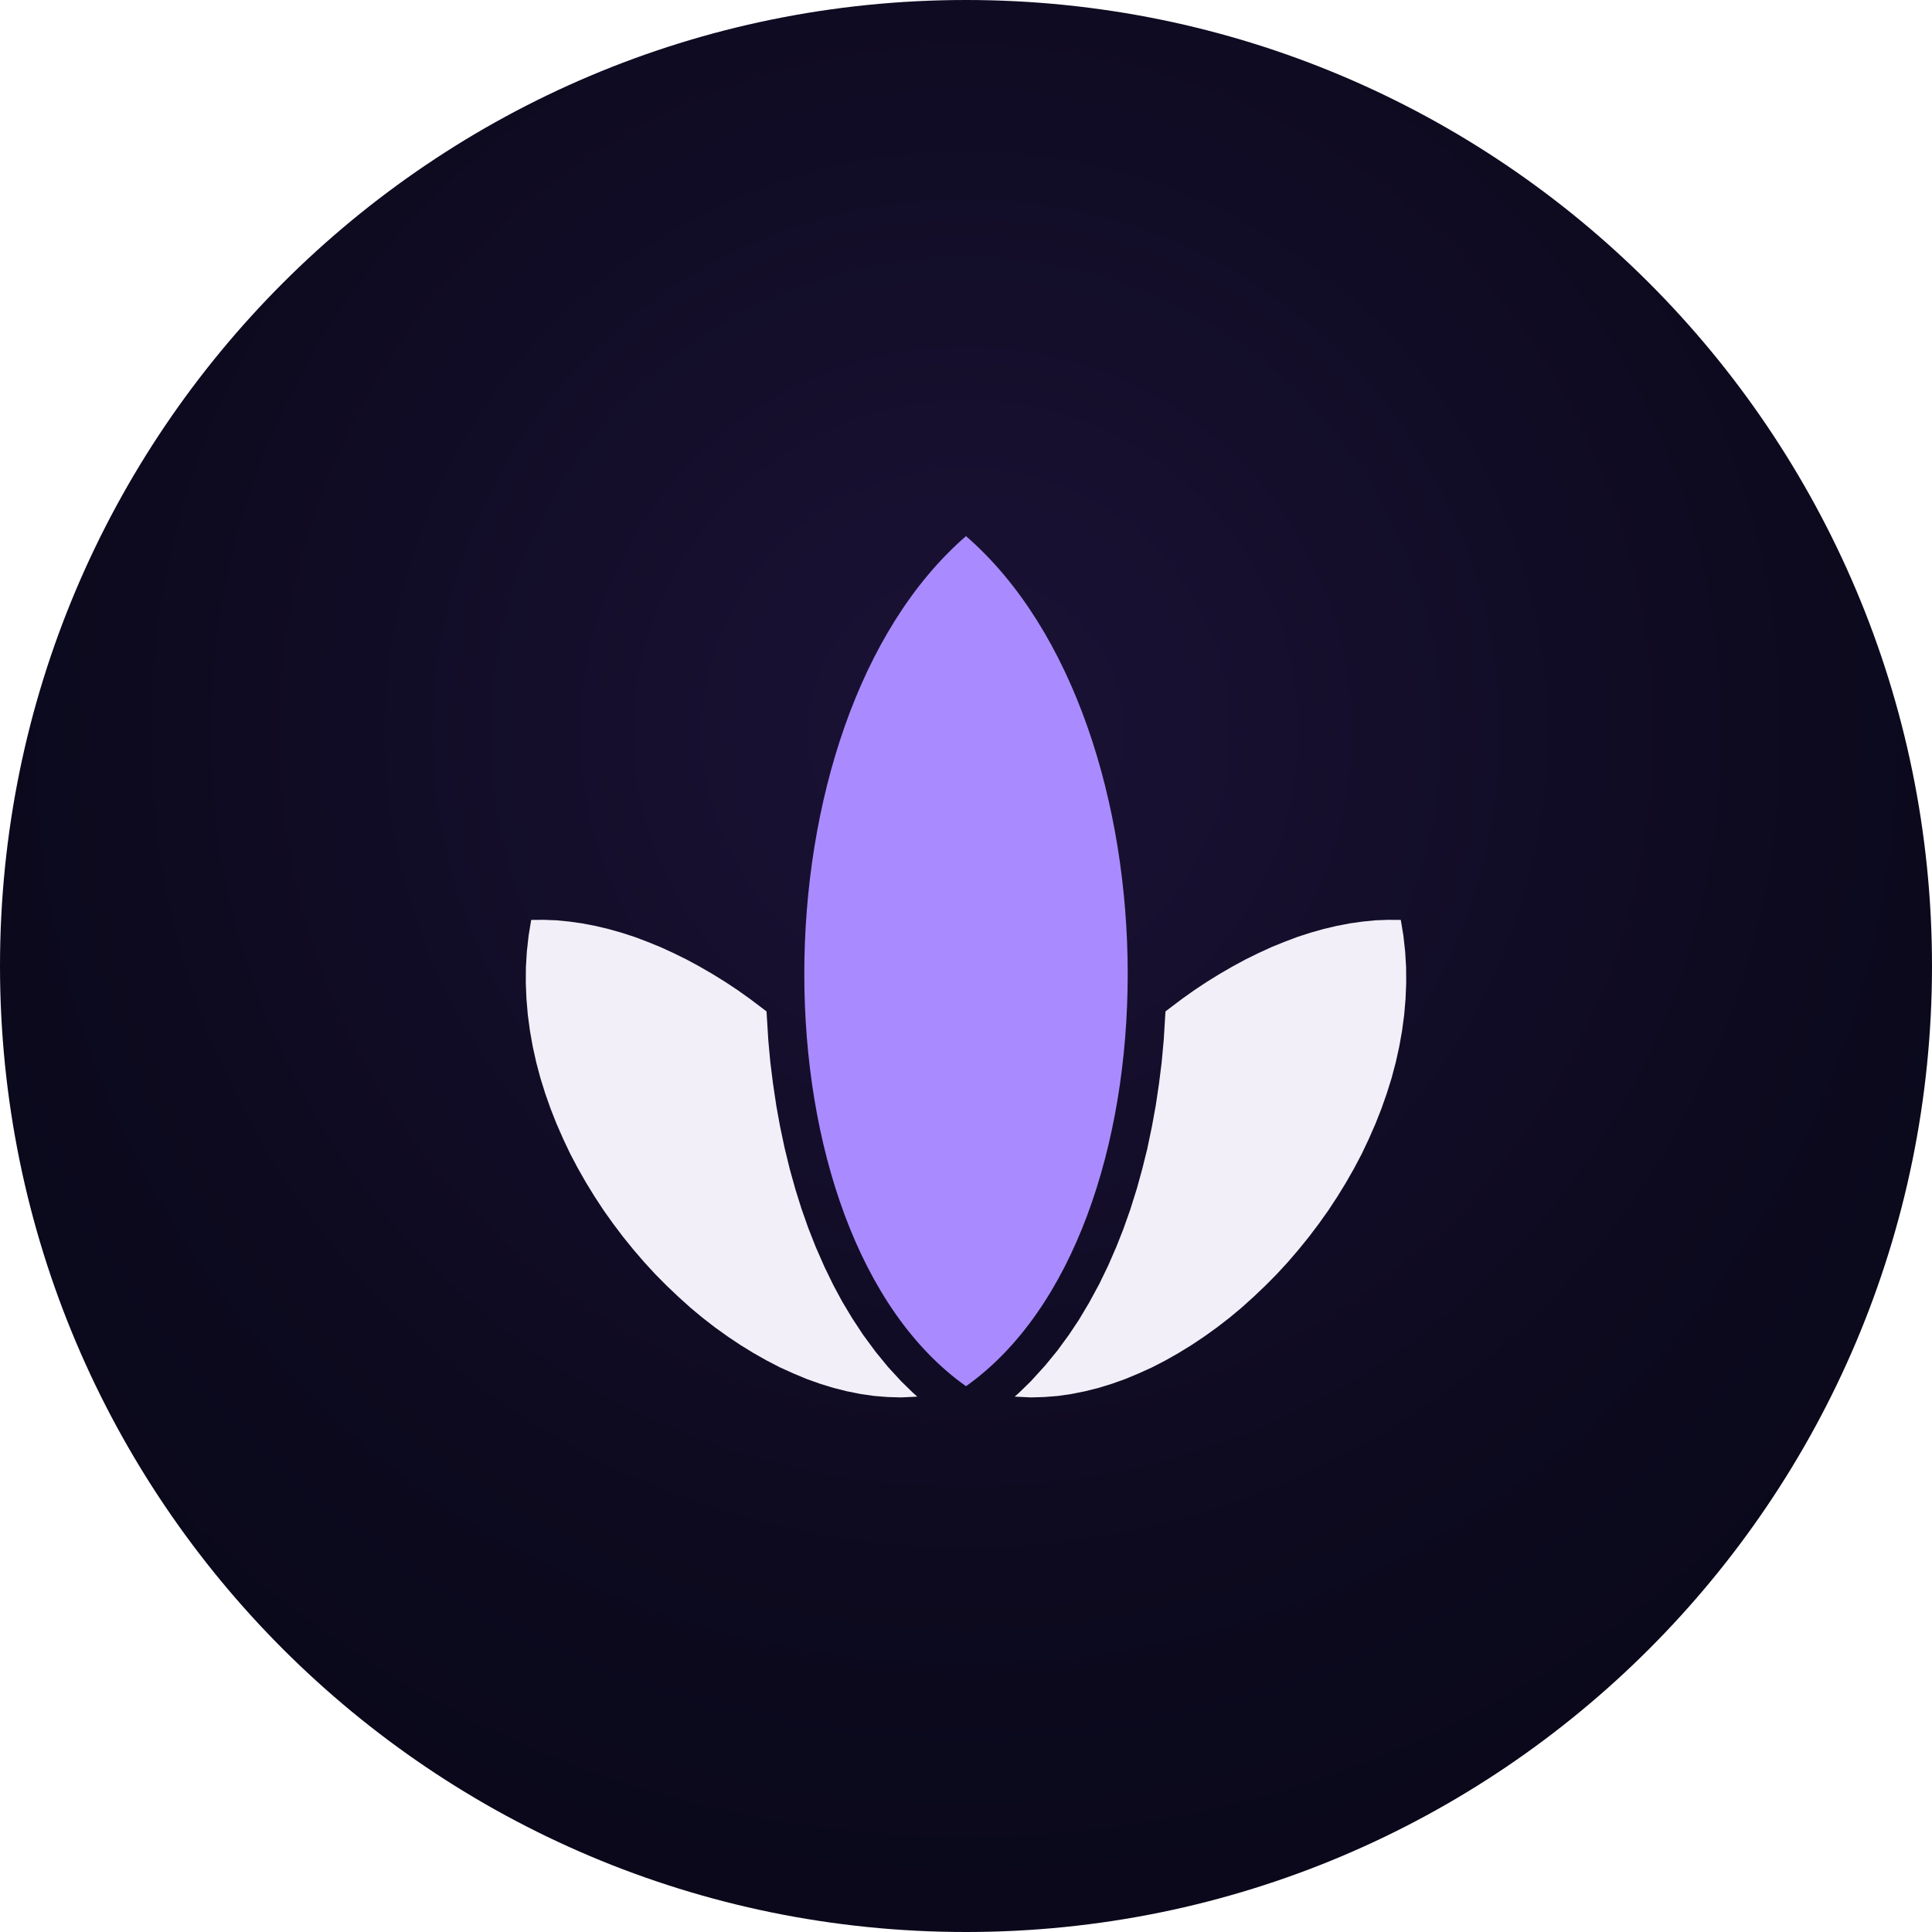
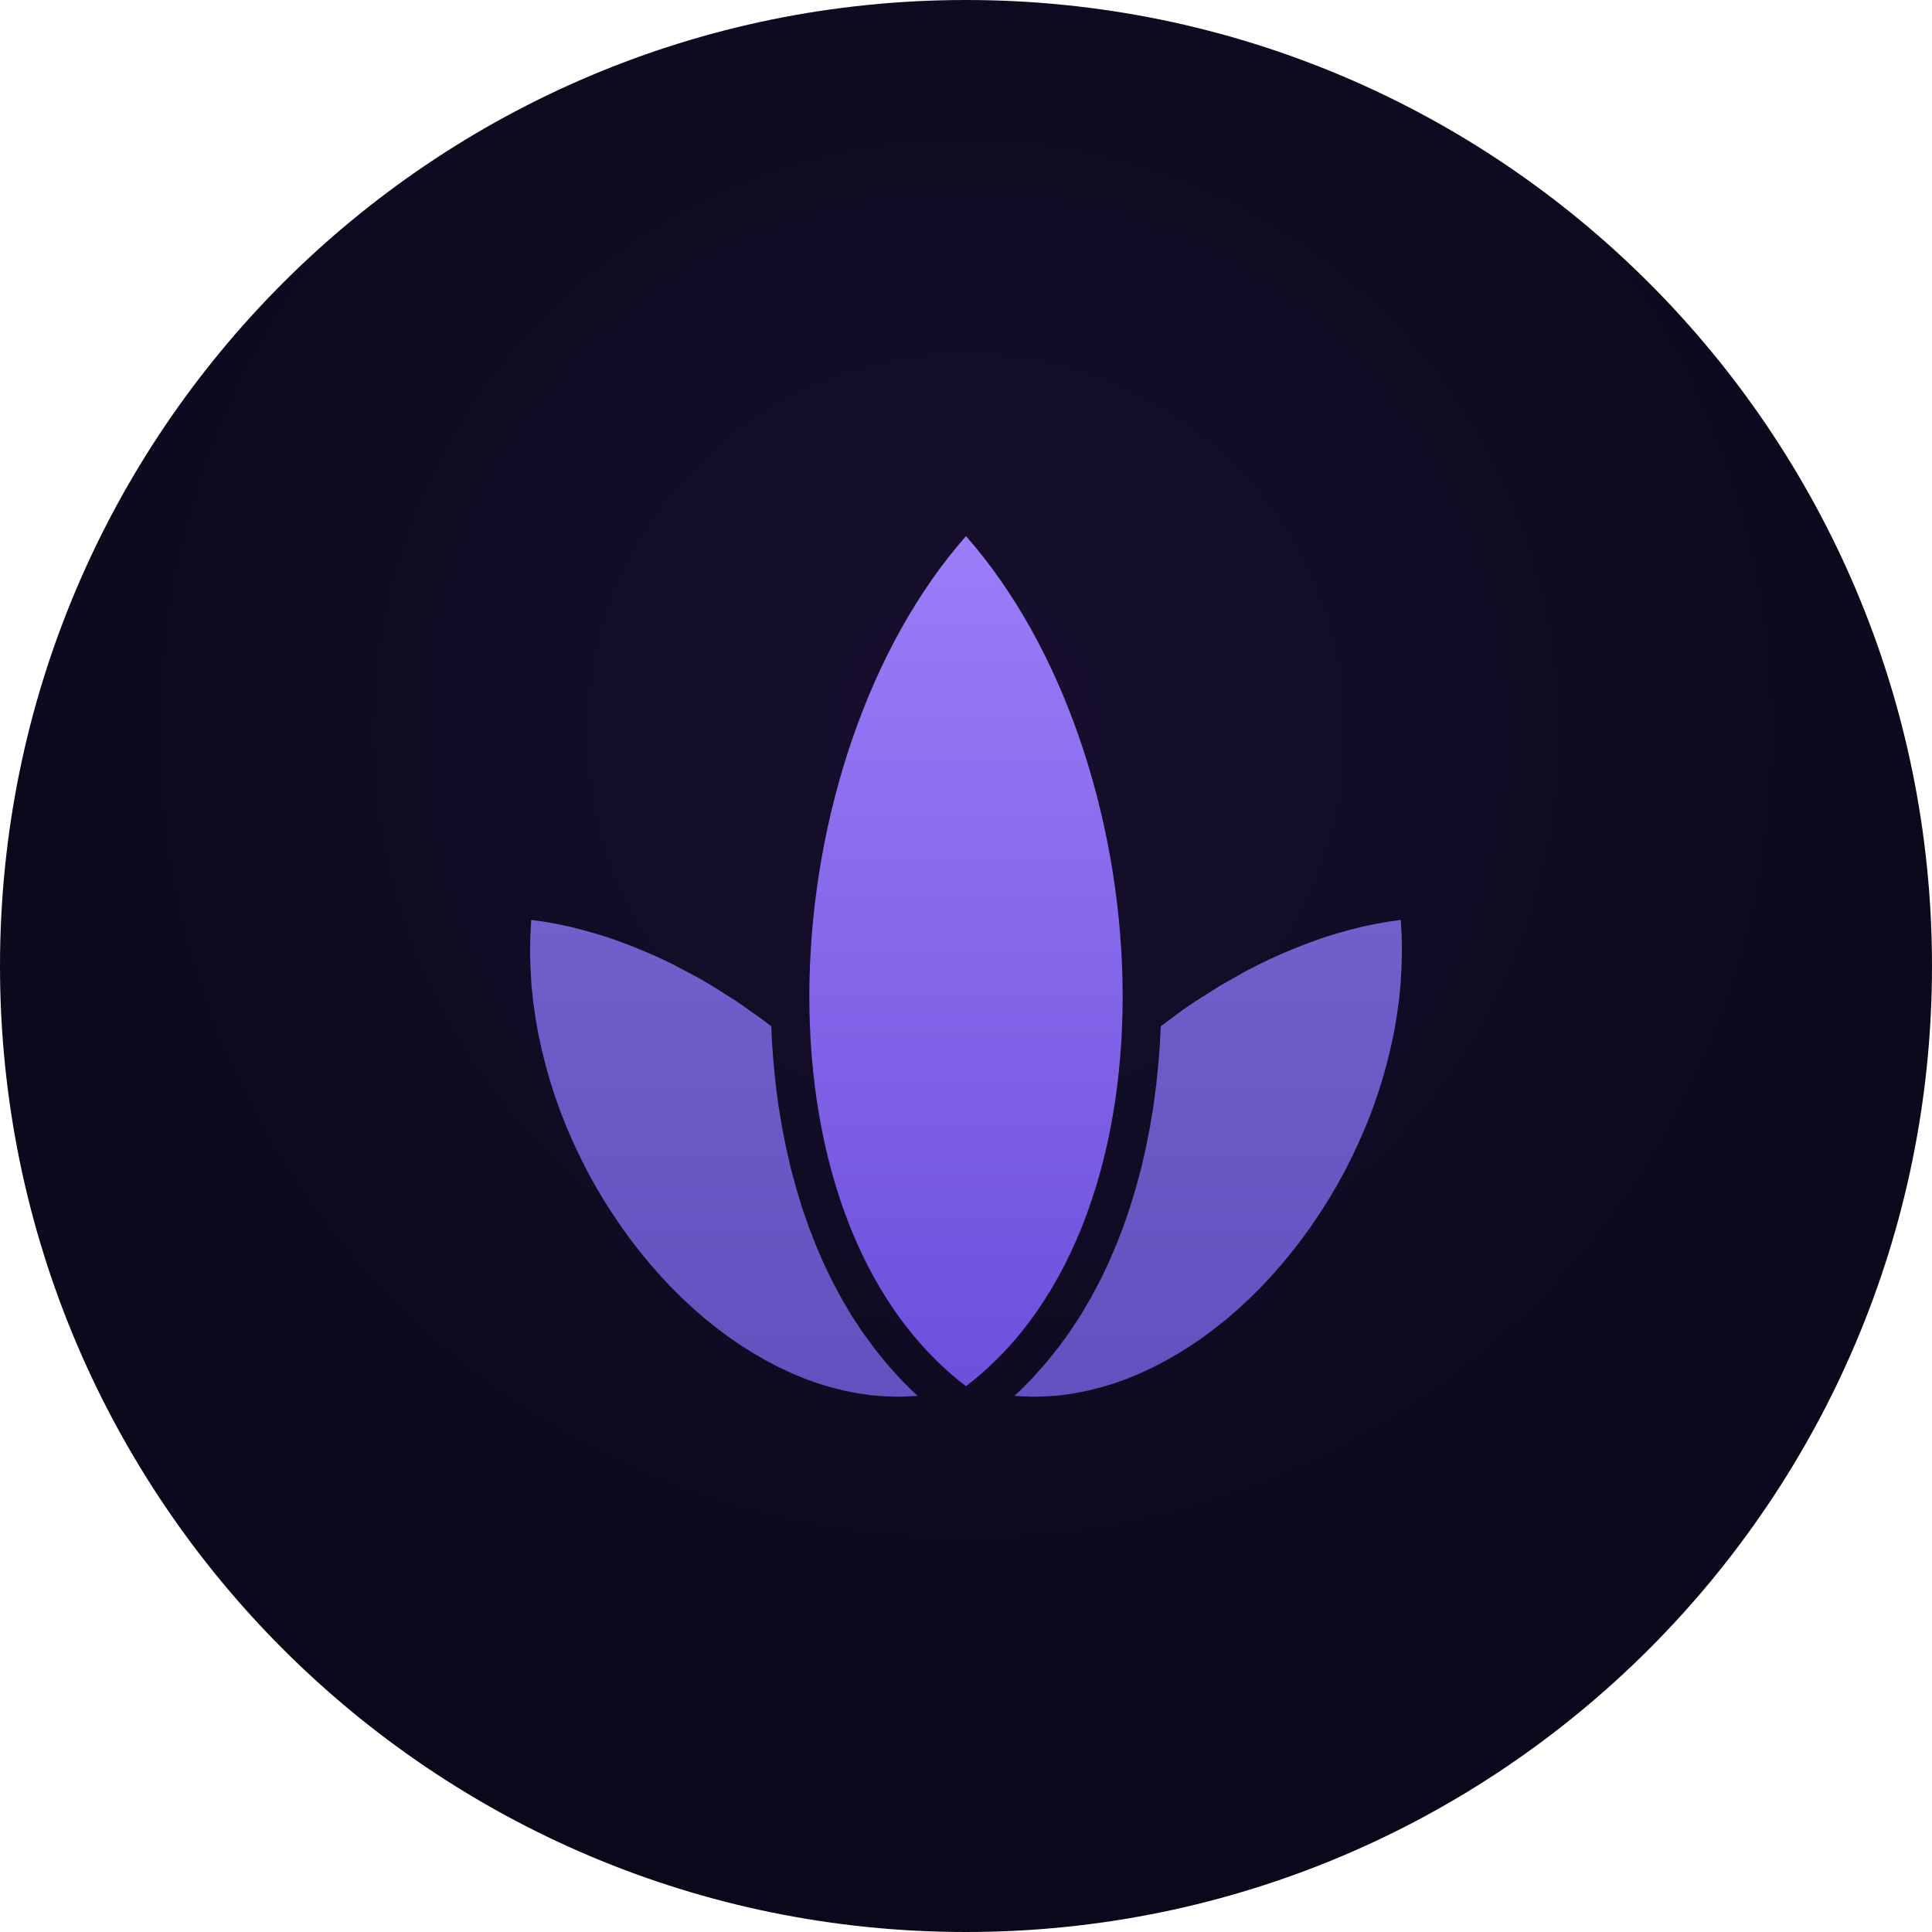
<svg xmlns="http://www.w3.org/2000/svg" viewBox="0 0 120 120">
  <defs>
+     <linearGradient id="s" gradientUnits="userSpaceOnUse" x1="60" y1="104" x2="60" y2="52">
+       <stop offset="0" stop-color="#6450BE" />
+       <stop offset="1" stop-color="#7360CC" />
+     </linearGradient>
+     <linearGradient id="m" gradientUnits="userSpaceOnUse" x1="60" y1="104" x2="60" y2="16">
+       <stop offset="0" stop-color="#6C4FDB" />
+       <stop offset="1" stop-color="#9B7DF8" />
+     </linearGradient>
+   </defs>
+   <defs>
    <radialGradient id="g" cx="50%" cy="38%" r="70%">
-       <stop offset="0" stop-color="#1B1236" />
+       <stop offset="0" stop-color="#170F2E" />
      <stop offset=".62" stop-color="#0D0A1F" />
      <stop offset="1" stop-color="#080717" />
    </radialGradient>
  </defs>
  <circle cx="60" cy="60" r="60" fill="url(#g)" />
  <g transform="translate(60 60) scale(0.6) translate(-60 -60)">
    <g>
-       <path d="M39.35 64.7L37.63 63.4 36.35 62.49 35.05 61.63 33.74 60.82 32.41 60.05 31.08 59.33 29.74 58.67 28.39 58.05 27.04 57.5 25.69 56.99 24.33 56.55 22.98 56.17 21.63 55.85 20.28 55.59 18.94 55.4 17.61 55.27 16.3 55.22 14.99 55.23 14.72 56.86 14.54 58.5 14.44 60.14 14.43 61.78 14.5 63.43 14.64 65.07 14.86 66.71 15.15 68.34 15.51 69.97 15.94 71.59 16.44 73.19 17 74.78 17.62 76.35 18.3 77.9 19.03 79.44 19.82 80.94 20.67 82.43 21.56 83.88 22.5 85.31 23.49 86.7 24.51 88.05 25.58 89.37 26.69 90.66 27.83 91.9 29.01 93.09 30.22 94.24 31.45 95.35 32.71 96.4 34 97.4 35.31 98.34 36.64 99.23 37.99 100.06 39.35 100.83 40.72 101.54 42.11 102.17 43.5 102.75 44.9 103.25 46.3 103.68 47.7 104.03 49.1 104.31 50.5 104.51 51.89 104.62 53.28 104.66 54.96 104.58 54.53 104.2 53.28 102.98 51.93 101.51 50.66 99.96 49.34 98.17 48.23 96.48 47.18 94.73 46.28 93.06 45.36 91.17 44.45 89.1 43.67 87.12 42.96 85.1 42.35 83.15 41.76 81.04 41.21 78.78 40.75 76.6 40.37 74.51 40.02 72.17 39.74 69.92 39.54 67.76ZM65.04 104.58L66.72 104.66 68.11 104.62 69.5 104.51 70.9 104.31 72.3 104.03 73.7 103.68 75.1 103.25 76.5 102.75 77.89 102.17 79.28 101.54 80.65 100.83 82.01 100.06 83.36 99.23 84.69 98.34 86 97.4 87.29 96.4 88.55 95.35 89.78 94.24 90.99 93.09 92.17 91.9 93.31 90.66 94.42 89.37 95.49 88.05 96.51 86.7 97.5 85.31 98.44 83.88 99.33 82.43 100.18 80.94 100.97 79.44 101.7 77.9 102.38 76.35 103 74.78 103.56 73.19 104.06 71.59 104.49 69.97 104.85 68.34 105.14 66.71 105.36 65.07 105.5 63.43 105.57 61.78 105.56 60.14 105.46 58.5 105.28 56.86 105.01 55.23 103.7 55.22 102.39 55.27 101.06 55.4 99.72 55.59 98.37 55.85 97.02 56.17 95.67 56.55 94.31 56.99 92.96 57.5 91.61 58.05 90.26 58.67 88.92 59.33 87.59 60.05 86.26 60.82 84.95 61.63 83.65 62.49 82.37 63.4 80.65 64.7 80.47 67.65 80.25 70.03 79.98 72.17 79.65 74.4 79.25 76.6 78.77 78.9 78.27 80.92 77.69 83.03 77 85.23 76.28 87.26 75.55 89.1 74.71 91.03 73.8 92.91 72.73 94.88 71.68 96.64 70.66 98.17 69.47 99.8 68.21 101.34 66.72 102.98 65.47 104.2Z" fill="#F2EFF8" />
-       <path d="M60 103.5C82.32 87.66 82.32 34.86 60 15.5C37.68 34.86 37.68 87.66 60 103.5Z" fill="#A98BFF" />
+       <path d="M38.84 65.48L36.32 63.7 33.73 62.06 32.42 61.29 29.76 59.88 28.42 59.23 27.07 58.63 25.72 58.07 24.37 57.55 23.02 57.07 21.67 56.65 20.32 56.27 18.98 55.93 17.64 55.65 16.31 55.41 14.99 55.23 14.9 56.92 14.87 58.6 14.92 60.29 15.02 61.98 15.19 63.66 15.43 65.33 15.72 67 16.08 68.65 16.49 70.3 16.95 71.92 17.47 73.54 18.04 75.13 18.66 76.71 19.34 78.26 20.06 79.79 20.82 81.29 21.63 82.76 22.48 84.2 23.38 85.61 24.31 86.99 25.28 88.33 26.29 89.63 27.33 90.89 28.4 92.11 29.51 93.29 30.65 94.42 31.81 95.5 33 96.53 34.22 97.5 35.46 98.43 36.73 99.3 38.01 100.1 39.31 100.85 40.63 101.54 41.96 102.16 43.31 102.72 44.67 103.21 46.04 103.62 47.42 103.97 48.81 104.24 50.21 104.44 51.61 104.55 53.01 104.59 54.41 104.54 54.99 104.49 54.41 103.96 53.14 102.68 51.79 101.17 50.52 99.59 49.21 97.8 48.1 96.1 47.07 94.34 46.11 92.54 45.22 90.68 44.47 88.93 43.71 86.98 42.98 84.86 42.38 82.85 41.86 80.93 41.36 78.72 40.94 76.61 40.59 74.48 40.32 72.45 40.09 70.16 39.93 68.09 39.84 66.24ZM65.59 104.54L66.99 104.59 68.39 104.55 69.79 104.44 71.19 104.24 72.58 103.97 73.96 103.62 75.33 103.21 76.69 102.72 78.04 102.16 79.37 101.54 80.69 100.85 81.99 100.1 83.27 99.3 84.54 98.43 85.78 97.5 87 96.53 88.19 95.5 89.35 94.42 90.49 93.29 91.6 92.11 92.67 90.89 93.71 89.63 94.72 88.33 95.69 86.99 96.62 85.61 97.52 84.2 98.37 82.76 99.18 81.29 99.94 79.79 100.66 78.26 101.34 76.71 101.96 75.13 102.53 73.54 103.05 71.92 103.51 70.3 103.92 68.65 104.28 67 104.57 65.33 104.81 63.66 104.98 61.98 105.08 60.29 105.13 58.6 105.1 56.92 105.01 55.23 103.69 55.41 102.36 55.65 101.02 55.93 99.68 56.27 98.33 56.65 96.98 57.07 95.63 57.55 94.28 58.07 92.93 58.63 91.58 59.23 90.24 59.88 88.91 60.56 86.27 62.06 83.68 63.7 82.41 64.57 80.16 66.24 80.07 68.09 79.91 70.16 79.69 72.33 79.39 74.6 79.03 76.74 78.64 78.72 78.17 80.8 77.62 82.85 76.97 85 76.29 86.98 75.59 88.78 74.78 90.68 73.89 92.54 72.93 94.34 71.9 96.1 70.68 97.95 69.6 99.44 68.34 101.01 66.86 102.68 65.59 103.96 65.01 104.49Z" fill="url(#s)" />
+       <path d="M60 103.5C83.04 85.9 80.16 38.38 60 15.5C39.84 38.38 36.96 85.9 60 103.5Z" fill="url(#m)" />
    </g>
  </g>
</svg>
